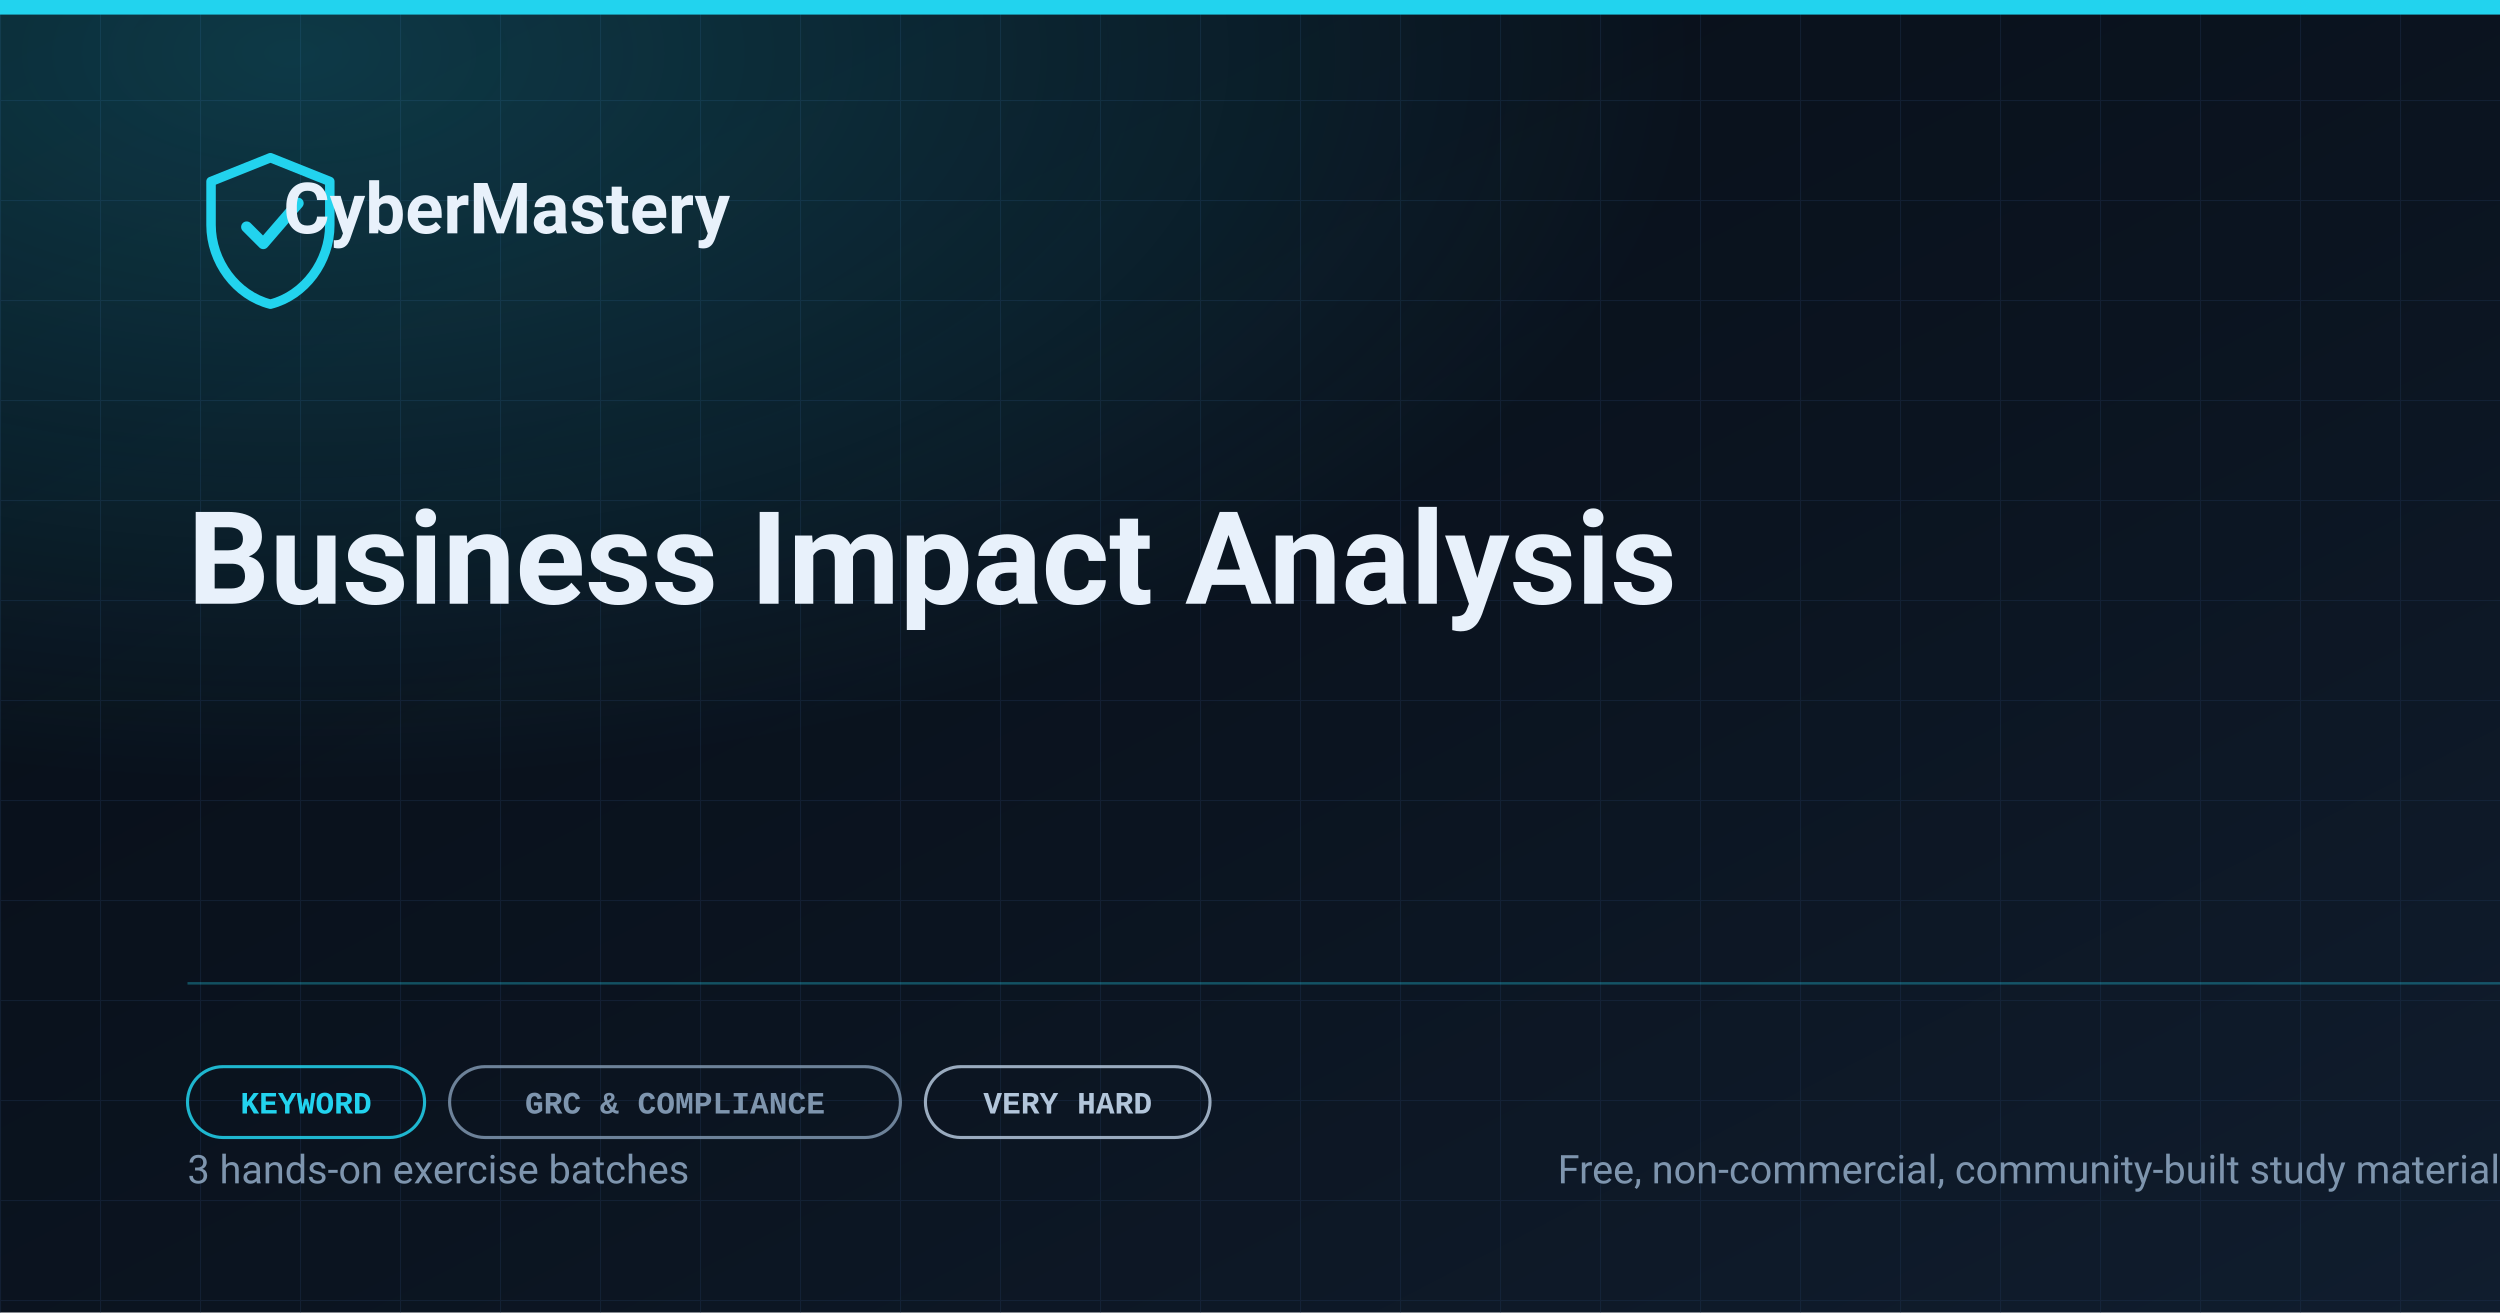
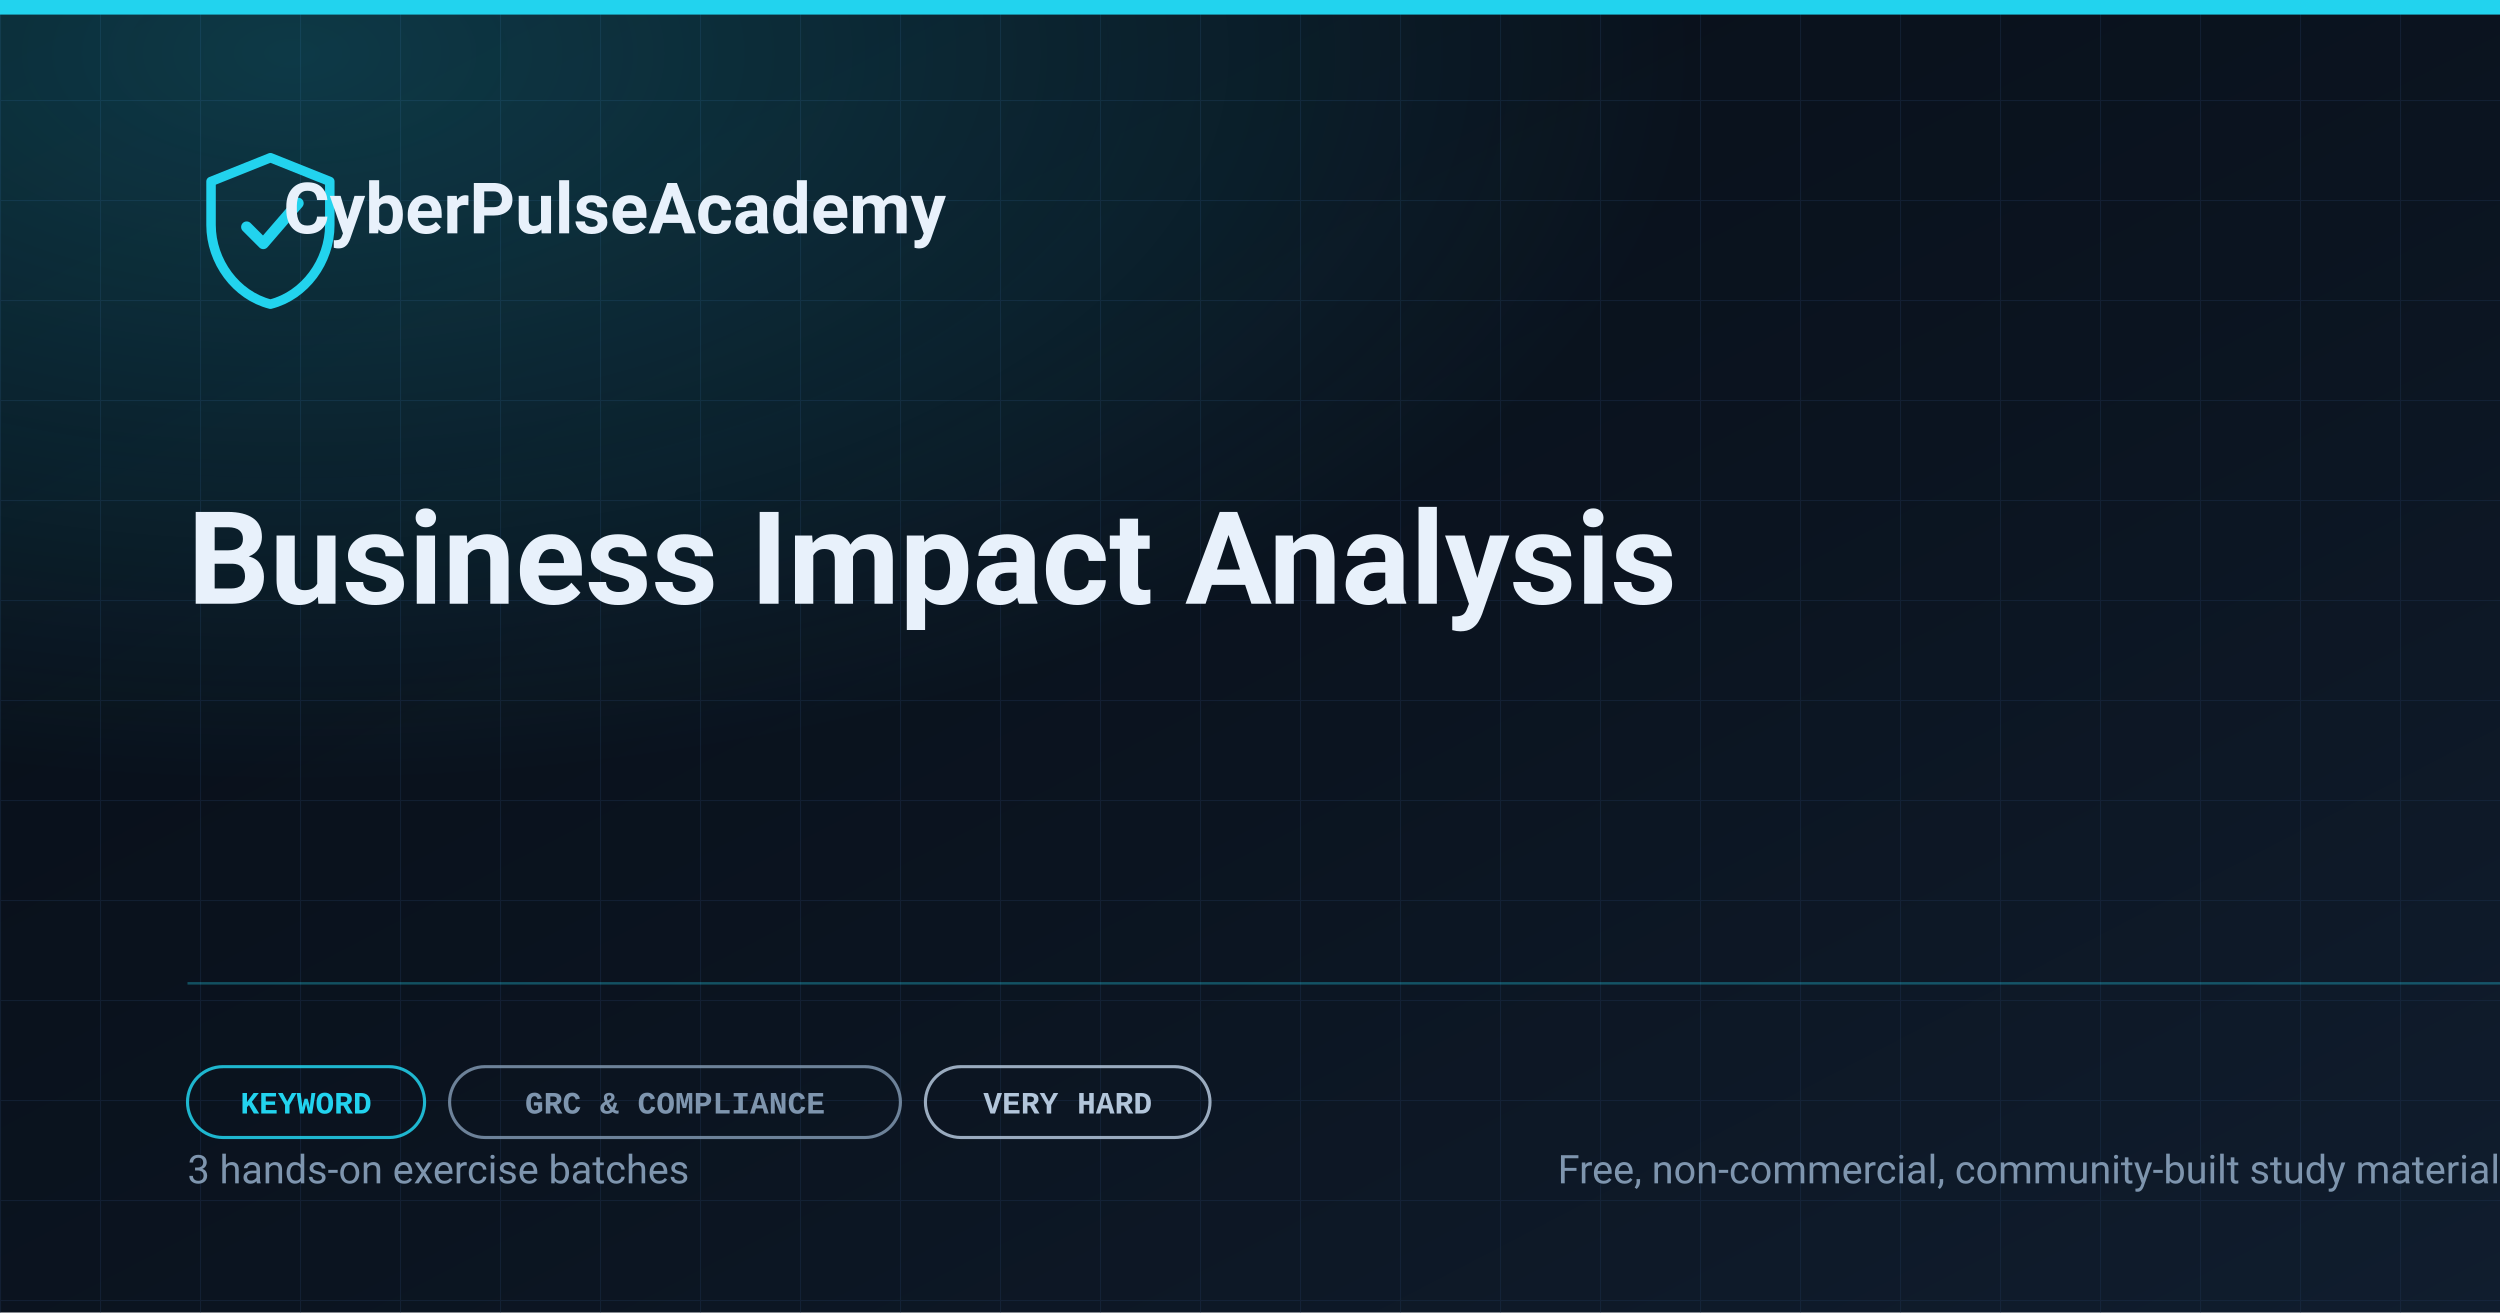
- <svg xmlns="http://www.w3.org/2000/svg" width="1200" height="630" viewBox="0 0 1200 630" role="img" aria-label="CyberMastery study topic">
+ <svg xmlns="http://www.w3.org/2000/svg" width="1200" height="630" viewBox="0 0 1200 630" role="img" aria-label="CyberPulseAcademy study topic">
  <defs>
    <linearGradient id="cmOGBg" x1="0" y1="0" x2="1" y2="1">
      <stop offset="0%" stop-color="#070d16" />
      <stop offset="55%" stop-color="#0b1420" />
      <stop offset="100%" stop-color="#101d2e" />
    </linearGradient>
    <radialGradient id="cmOGGlow" cx="0.12" cy="0.04" r="0.9">
      <stop offset="0%" stop-color="#22d3ee" stop-opacity="0.22" />
      <stop offset="62%" stop-color="#22d3ee" stop-opacity="0" />
    </radialGradient>
    <pattern id="cmOGGrid" width="48" height="48" patternUnits="userSpaceOnUse">
      <path d="M48 0H0v48" fill="none" stroke="#1e3350" stroke-width="1" opacity="0.4" />
    </pattern>
  </defs>
  <rect width="1200" height="630" fill="url(#cmOGBg)" />
  <rect width="1200" height="630" fill="url(#cmOGGrid)" />
  <rect width="1200" height="630" fill="url(#cmOGGlow)" />
  <rect x="0" y="0" width="1200" height="7" fill="#22d3ee" />
  <g transform="translate(88,70) scale(1.9)">
    <path d="M22 3 7 9v11c0 9.2 6.3 17.8 15 20 8.7-2.2 15-10.8 15-20V9l-15-6z" fill="none" stroke="#22d3ee" stroke-width="2.4" stroke-linejoin="round" />
    <path d="M16 20.5l4.2 4.2L29 14.5" fill="none" stroke="#22d3ee" stroke-width="2.8" stroke-linecap="round" stroke-linejoin="round" />
  </g>
-   <text x="136" y="112" font-family="system-ui,-apple-system,'Segoe UI',Roboto,Arial,sans-serif" font-size="34" font-weight="700" fill="#e8f1fb">CyberMastery</text>
+   <text x="136" y="112" font-family="system-ui,-apple-system,'Segoe UI',Roboto,Arial,sans-serif" font-size="34" font-weight="700" fill="#e8f1fb">CyberPulseAcademy</text>
  <text x="90.0" y="289.8" font-family="system-ui,-apple-system,'Segoe UI',Roboto,'Helvetica Neue',Arial,sans-serif" font-size="62.0" font-weight="700" fill="#e8f1fb">Business Impact Analysis</text>
  <line x1="90.0" y1="472.0" x2="1200" y2="472.0" stroke="#22d3ee" stroke-width="1.2" opacity="0.32" />
  <rect x="90.0" y="512.0" width="113.8" height="34.0" rx="17.0" fill="none" stroke="#22d3ee" stroke-width="1.5" opacity="0.85" />
  <text x="146.9" y="534.5" text-anchor="middle" font-family="ui-monospace,SFMono-Regular,Menlo,Consolas,'Liberation Mono',monospace" font-size="15.0" font-weight="700" fill="#22d3ee">KEYWORD</text>
  <rect x="215.8" y="512.0" width="216.4" height="34.0" rx="17.0" fill="none" stroke="#7e95ae" stroke-width="1.5" opacity="0.85" />
  <text x="324.0" y="534.5" text-anchor="middle" font-family="ui-monospace,SFMono-Regular,Menlo,Consolas,'Liberation Mono',monospace" font-size="15.0" font-weight="700" fill="#7e95ae">GRC &amp; COMPLIANCE</text>
  <rect x="444.2" y="512.0" width="136.6" height="34.0" rx="17.0" fill="none" stroke="#b3c6db" stroke-width="1.5" opacity="0.85" />
  <text x="512.5" y="534.5" text-anchor="middle" font-family="ui-monospace,SFMono-Regular,Menlo,Consolas,'Liberation Mono',monospace" font-size="15.0" font-weight="700" fill="#b3c6db">VERY HARD</text>
  <text x="90.0" y="568.0" font-family="system-ui,-apple-system,'Segoe UI',Roboto,Arial,sans-serif" font-size="19" fill="#7e95ae">3 hands-on exercise batches</text>
  <text x="1200" y="568.0" text-anchor="end" font-family="system-ui,-apple-system,'Segoe UI',Roboto,Arial,sans-serif" font-size="19" fill="#7e95ae">Free, non-commercial, community-built study material</text>
</svg>
